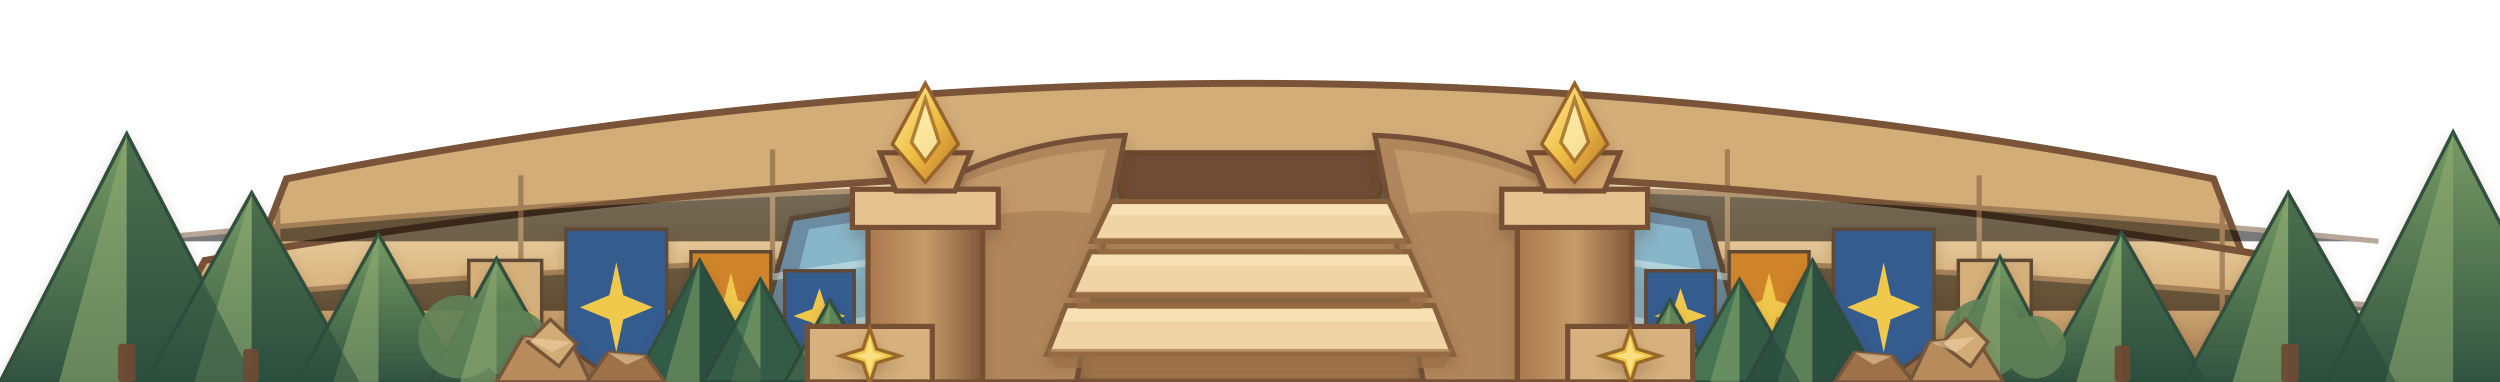
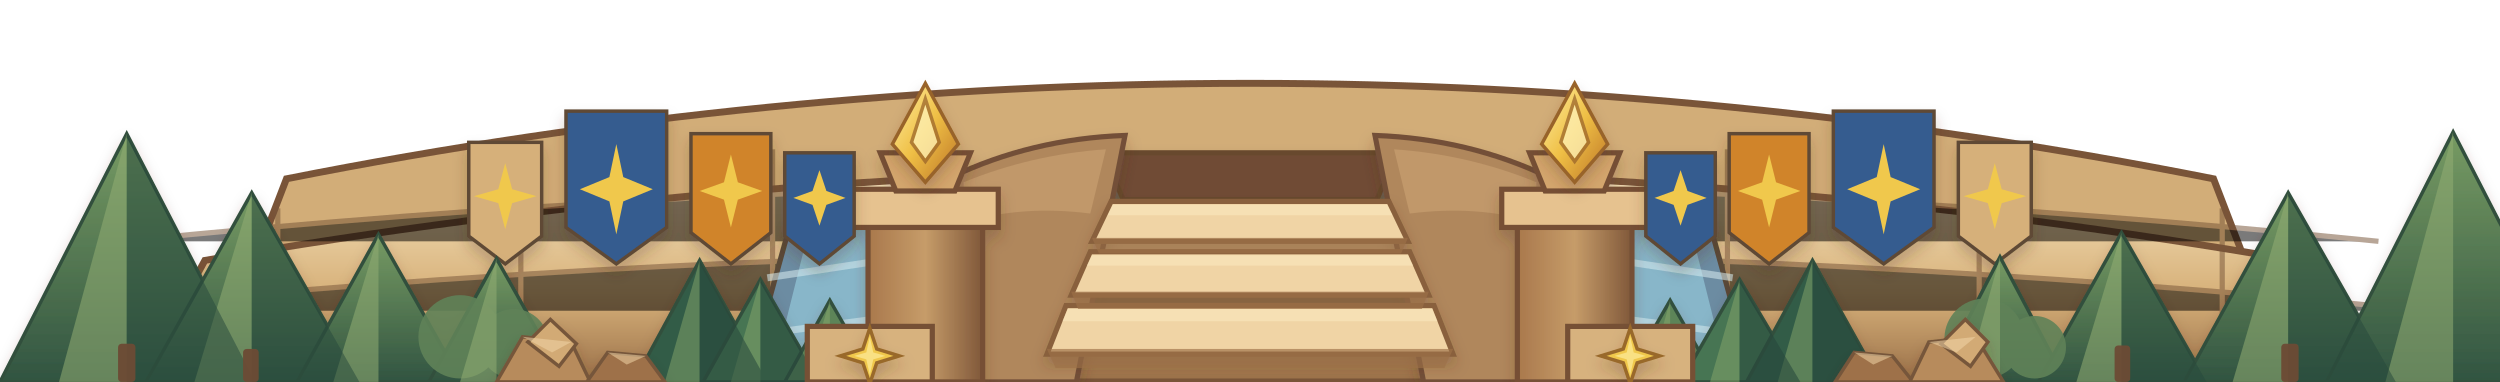
<svg xmlns="http://www.w3.org/2000/svg" viewBox="0 0 1440 220">
  <defs>
    <linearGradient id="stone" x1="0" y1="0" x2="0" y2="1">
      <stop stop-color="#f7e5bf" />
      <stop offset=".58" stop-color="#d7b17a" />
      <stop offset="1" stop-color="#9a7048" />
    </linearGradient>
    <linearGradient id="stoneSide" x1="0" y1="0" x2="1" y2="0">
      <stop stop-color="#a9784c" />
      <stop offset=".5" stop-color="#c69c69" />
      <stop offset="1" stop-color="#80583a" />
    </linearGradient>
    <linearGradient id="grass" x1="0" y1="0" x2="0" y2="1">
      <stop stop-color="#779b63" />
      <stop offset="1" stop-color="#315441" />
    </linearGradient>
    <linearGradient id="gold" x1="0" y1="0" x2="1" y2="1">
      <stop stop-color="#fff1a5" />
      <stop offset=".5" stop-color="#efbf45" />
      <stop offset="1" stop-color="#bc7426" />
    </linearGradient>
    <filter id="shadow" x="-20%" y="-20%" width="140%" height="160%">
      <feDropShadow dx="0" dy="5" stdDeviation="4" flood-color="#4f3522" flood-opacity=".25" />
    </filter>
  </defs>
  <path d="M165 103 Q720 -7 1275 103 L1320 220H120Z" fill="#d2ad78" stroke="#795438" stroke-width="4" />
  <path d="M118 150 Q720 46 1322 150 L1360 220H80Z" fill="url(#stone)" stroke="#795438" stroke-width="4" />
  <g opacity=".52" stroke="#765438" stroke-width="3">
    <path d="M70 139Q720 73 1370 139" />
    <path d="M42 179Q720 111 1398 179" />
    <path d="M160 120v100M300 101v119M445 86v134M995 86v134M1140 101v119M1280 120v100" />
  </g>
  <g filter="url(#shadow)">
    <path d="M456 126 548 111 548 220H430Z" fill="#6c8ca2" stroke="#5a4937" stroke-width="3" />
    <path d="M984 126 892 111 892 220h118Z" fill="#6c8ca2" stroke="#5a4937" stroke-width="3" />
    <path d="M466 132 536 121 536 220h-92Z" fill="#8fc2d4" opacity=".78" />
    <path d="M974 132 904 121 904 220h92Z" fill="#8fc2d4" opacity=".78" />
    <path d="M442 160 548 144M434 193 548 178M998 160 892 144M1006 193 892 178" fill="none" stroke="#d8edf0" stroke-width="4" opacity=".55" />
  </g>
  <g filter="url(#shadow)" stroke="#68492f" stroke-width="3">
    <path d="M548 104 612 88v132h-64Z" fill="#8b623f" />
    <path d="M892 104 828 88v132h64Z" fill="#745036" />
    <path d="M635 88h170l-12 27H647Z" fill="#6f4c34" />
  </g>
  <g fill="#b0875b" stroke="#735039" stroke-width="3" filter="url(#shadow)">
    <path d="M548 102Q594 80 648 78L620 220H548Z" />
    <path d="M892 102Q846 80 792 78L820 220H892Z" />
  </g>
  <g fill="#d2a978" opacity=".5">
    <path d="M555 105Q594 89 637 86L628 123Q589 118 556 128Z" />
    <path d="M885 105Q846 89 803 86L812 123Q851 118 884 128Z" />
  </g>
  <g fill="#f0d4a5" stroke="#89613d" stroke-width="3" filter="url(#shadow)">
    <path d="M640 116h160l11 23H629Z" />
    <path d="M628 145h184l11 25H617Z" />
    <path d="M614 176h212l11 28H603Z" />
  </g>
  <g fill="#9d7048" opacity=".66">
    <path d="M629 137h182l-4 9H633Z" />
    <path d="M617 168h206l-4 10H621Z" />
    <path d="M603 201h234l-5 11H608Z" />
  </g>
  <g fill="#fff0c8" opacity=".42">
    <path d="M641 118h158l3 6H638Z" />
    <path d="M629 147h182l3 6H626Z" />
    <path d="M615 178h210l3 7H612Z" />
  </g>
  <g filter="url(#shadow)" stroke="#765035" stroke-width="3">
    <path d="M500 119h66v101h-66Z" fill="url(#stoneSide)" />
    <path d="M874 119h66v101h-66Z" fill="url(#stoneSide)" />
    <path d="M491 109h84v22h-84Z" fill="#e6c28f" />
    <path d="M865 109h84v22h-84Z" fill="#e6c28f" />
    <path d="M507 88h52l-9 22h-34Z" fill="#d4a66d" />
    <path d="M881 88h52l-9 22h-34Z" fill="#d4a66d" />
  </g>
  <g fill="url(#gold)" stroke="#986329" stroke-width="2" filter="url(#shadow)">
    <path d="M533 48 552 83 533 105 514 83Z" />
    <path d="M907 48 926 83 907 105 888 83Z" />
    <path d="M533 57 541 82 533 93 525 82Z" fill="#fff4bd" opacity=".72" />
    <path d="M907 57 915 82 907 93 899 82Z" fill="#fff4bd" opacity=".72" />
  </g>
-   <g stroke="#5e4936" stroke-width="2" filter="url(#shadow)">
+   <g stroke="#5e4936" stroke-width="2" filter="url(#shadow)" transform="translate(0 -68)">
    <path d="M270 150h42v54l-21 16-21-16Z" fill="#d6b07a" />
    <path d="M326 132h58v67l-29 21-29-21Z" fill="#345b8f" />
    <path d="M398 145h46v57l-23 18-23-18Z" fill="#d0842c" />
    <path d="M452 156h40v48l-20 16-20-16Z" fill="#345b8f" />
    <path d="M948 156h40v48l-20 16-20-16Z" fill="#345b8f" />
    <path d="M996 145h46v57l-23 18-23-18Z" fill="#d0842c" />
    <path d="M1056 132h58v67l-29 21-29-21Z" fill="#345b8f" />
    <path d="M1128 150h42v54l-21 16-21-16Z" fill="#d6b07a" />
  </g>
-   <g fill="#f0c84c">
+   <g fill="#f0c84c" transform="translate(0 -68)">
    <path d="M291 162 295 177 309 181 295 185 291 200 287 185 273 181 287 177Z" />
    <path d="M355 151 359 170 376 177 359 184 355 203 351 184 334 177 351 170Z" />
    <path d="M421 157 425 173 439 178 425 183 421 199 417 183 403 178 417 173Z" />
    <path d="M472 166 476 178 487 182 476 186 472 198 468 186 457 182 468 178Z" />
    <path d="M968 166 972 178 983 182 972 186 968 198 964 186 953 182 964 178Z" />
    <path d="M1019 157 1023 173 1037 178 1023 183 1019 199 1015 183 1001 178 1015 173Z" />
    <path d="M1085 151 1089 170 1106 177 1089 184 1085 203 1081 184 1064 177 1081 170Z" />
    <path d="M1149 162 1153 177 1167 181 1153 185 1149 200 1145 185 1131 181 1145 177Z" />
  </g>
  <g fill="url(#grass)" stroke="#31503d" stroke-width="2" filter="url(#shadow)">
    <path d="M0 220 73 77l74 143Z" />
    <path d="M84 220 145 111l62 109Z" />
    <path d="M171 220 218 135l48 85Z" />
    <path d="M247 220 286 149l40 71Z" />
    <path d="M1115 220 1152 148l38 72Z" />
    <path d="M1174 220 1222 134l49 86Z" />
    <path d="M1258 220 1318 111l62 109Z" />
    <path d="M1340 220 1413 76l74 144Z" />
  </g>
  <g fill="#5f8258" opacity=".9">
    <circle cx="265" cy="194" r="24" />
    <circle cx="296" cy="198" r="20" />
    <circle cx="1143" cy="195" r="23" />
    <circle cx="1172" cy="200" r="18" />
  </g>
  <g fill="#91ad72" opacity=".55">
    <path d="M73 77 73 220 34 220Z" />
    <path d="M145 111 145 220 112 220Z" />
    <path d="M218 135 218 220 192 220Z" />
    <path d="M286 149 286 220 265 220Z" />
    <path d="M1152 148 1152 220 1132 220Z" />
    <path d="M1222 134 1222 220 1196 220Z" />
    <path d="M1318 111 1318 220 1286 220Z" />
    <path d="M1413 76 1413 220 1374 220Z" />
  </g>
  <g fill="#26483b" opacity=".52">
    <path d="M73 77 147 220 73 220Z" />
    <path d="M145 111 207 220 145 220Z" />
    <path d="M1222 134 1271 220 1222 220Z" />
    <path d="M1318 111 1380 220 1318 220Z" />
  </g>
  <g fill="#6c4b34" opacity=".95">
    <rect x="68" y="198" width="10" height="22" rx="2" />
    <rect x="140" y="201" width="9" height="19" rx="2" />
    <rect x="1218" y="199" width="9" height="21" rx="2" />
    <rect x="1314" y="198" width="10" height="22" rx="2" />
  </g>
  <g filter="url(#shadow)" stroke="#31503d" stroke-width="2">
    <path d="M365 220 403 150l39 70Z" fill="#315b46" />
    <path d="M405 220 438 161l34 59Z" fill="#477552" />
    <path d="M452 220 478 173l27 47Z" fill="#5d8459" />
    <path d="M935 220 962 173l27 47Z" fill="#5d8459" />
    <path d="M968 220 1002 161l35 59Z" fill="#477552" />
    <path d="M1006 220 1044 150l39 70Z" fill="#315b46" />
  </g>
  <g fill="#8aaa6c" opacity=".48">
    <path d="M403 150 403 220 383 220Z" />
    <path d="M438 161 438 220 421 220Z" />
    <path d="M478 173 478 220 464 220Z" />
    <path d="M962 173 962 220 949 220Z" />
    <path d="M1002 161 1002 220 985 220Z" />
    <path d="M1044 150 1044 220 1024 220Z" />
  </g>
  <g fill="#24453a" opacity=".55">
    <path d="M403 150 442 220 403 220Z" />
    <path d="M438 161 472 220 438 220Z" />
    <path d="M1002 161 1037 220 1002 220Z" />
    <path d="M1044 150 1083 220 1044 220Z" />
  </g>
  <g filter="url(#shadow)" stroke="#76563a" stroke-width="2">
    <path d="M286 220 301 194 329 197 340 220Z" fill="#b78b5b" />
    <path d="M304 197 317 184 332 198 322 211Z" fill="#d2aa74" />
    <path d="M338 220 350 203 372 205 383 220Z" fill="#9e7149" />
    <path d="M1057 220 1068 203 1090 205 1102 220Z" fill="#9e7149" />
    <path d="M1100 220 1111 197 1138 194 1154 220Z" fill="#b78b5b" />
    <path d="M1118 198 1132 184 1145 197 1135 211Z" fill="#d2aa74" />
  </g>
  <g fill="#f0d4a5" opacity=".55">
    <path d="M301 194 329 197 318 203Z" />
    <path d="M350 203 372 205 361 210Z" />
    <path d="M1068 203 1090 205 1079 210Z" />
    <path d="M1111 197 1138 194 1127 203Z" />
  </g>
  <g fill="#d7b27e" stroke="#765035" stroke-width="3">
    <path d="M465 188h72v32h-72Z" />
    <path d="M903 188h72v32h-72Z" />
  </g>
  <g fill="#f0c84c" stroke="#99692c" stroke-width="2" filter="url(#shadow)">
    <path d="M501 189 505 201 518 205 505 209 501 221 497 209 484 205 497 201Z" />
    <path d="M939 189 943 201 956 205 943 209 939 221 935 209 922 205 935 201Z" />
  </g>
  <g fill="#fff1a4" opacity=".62">
    <path d="M501 194 503 203 510 205 503 207 501 216 499 207 492 205 499 203Z" />
    <path d="M939 194 941 203 948 205 941 207 939 216 937 207 930 205 937 203Z" />
  </g>
</svg>
